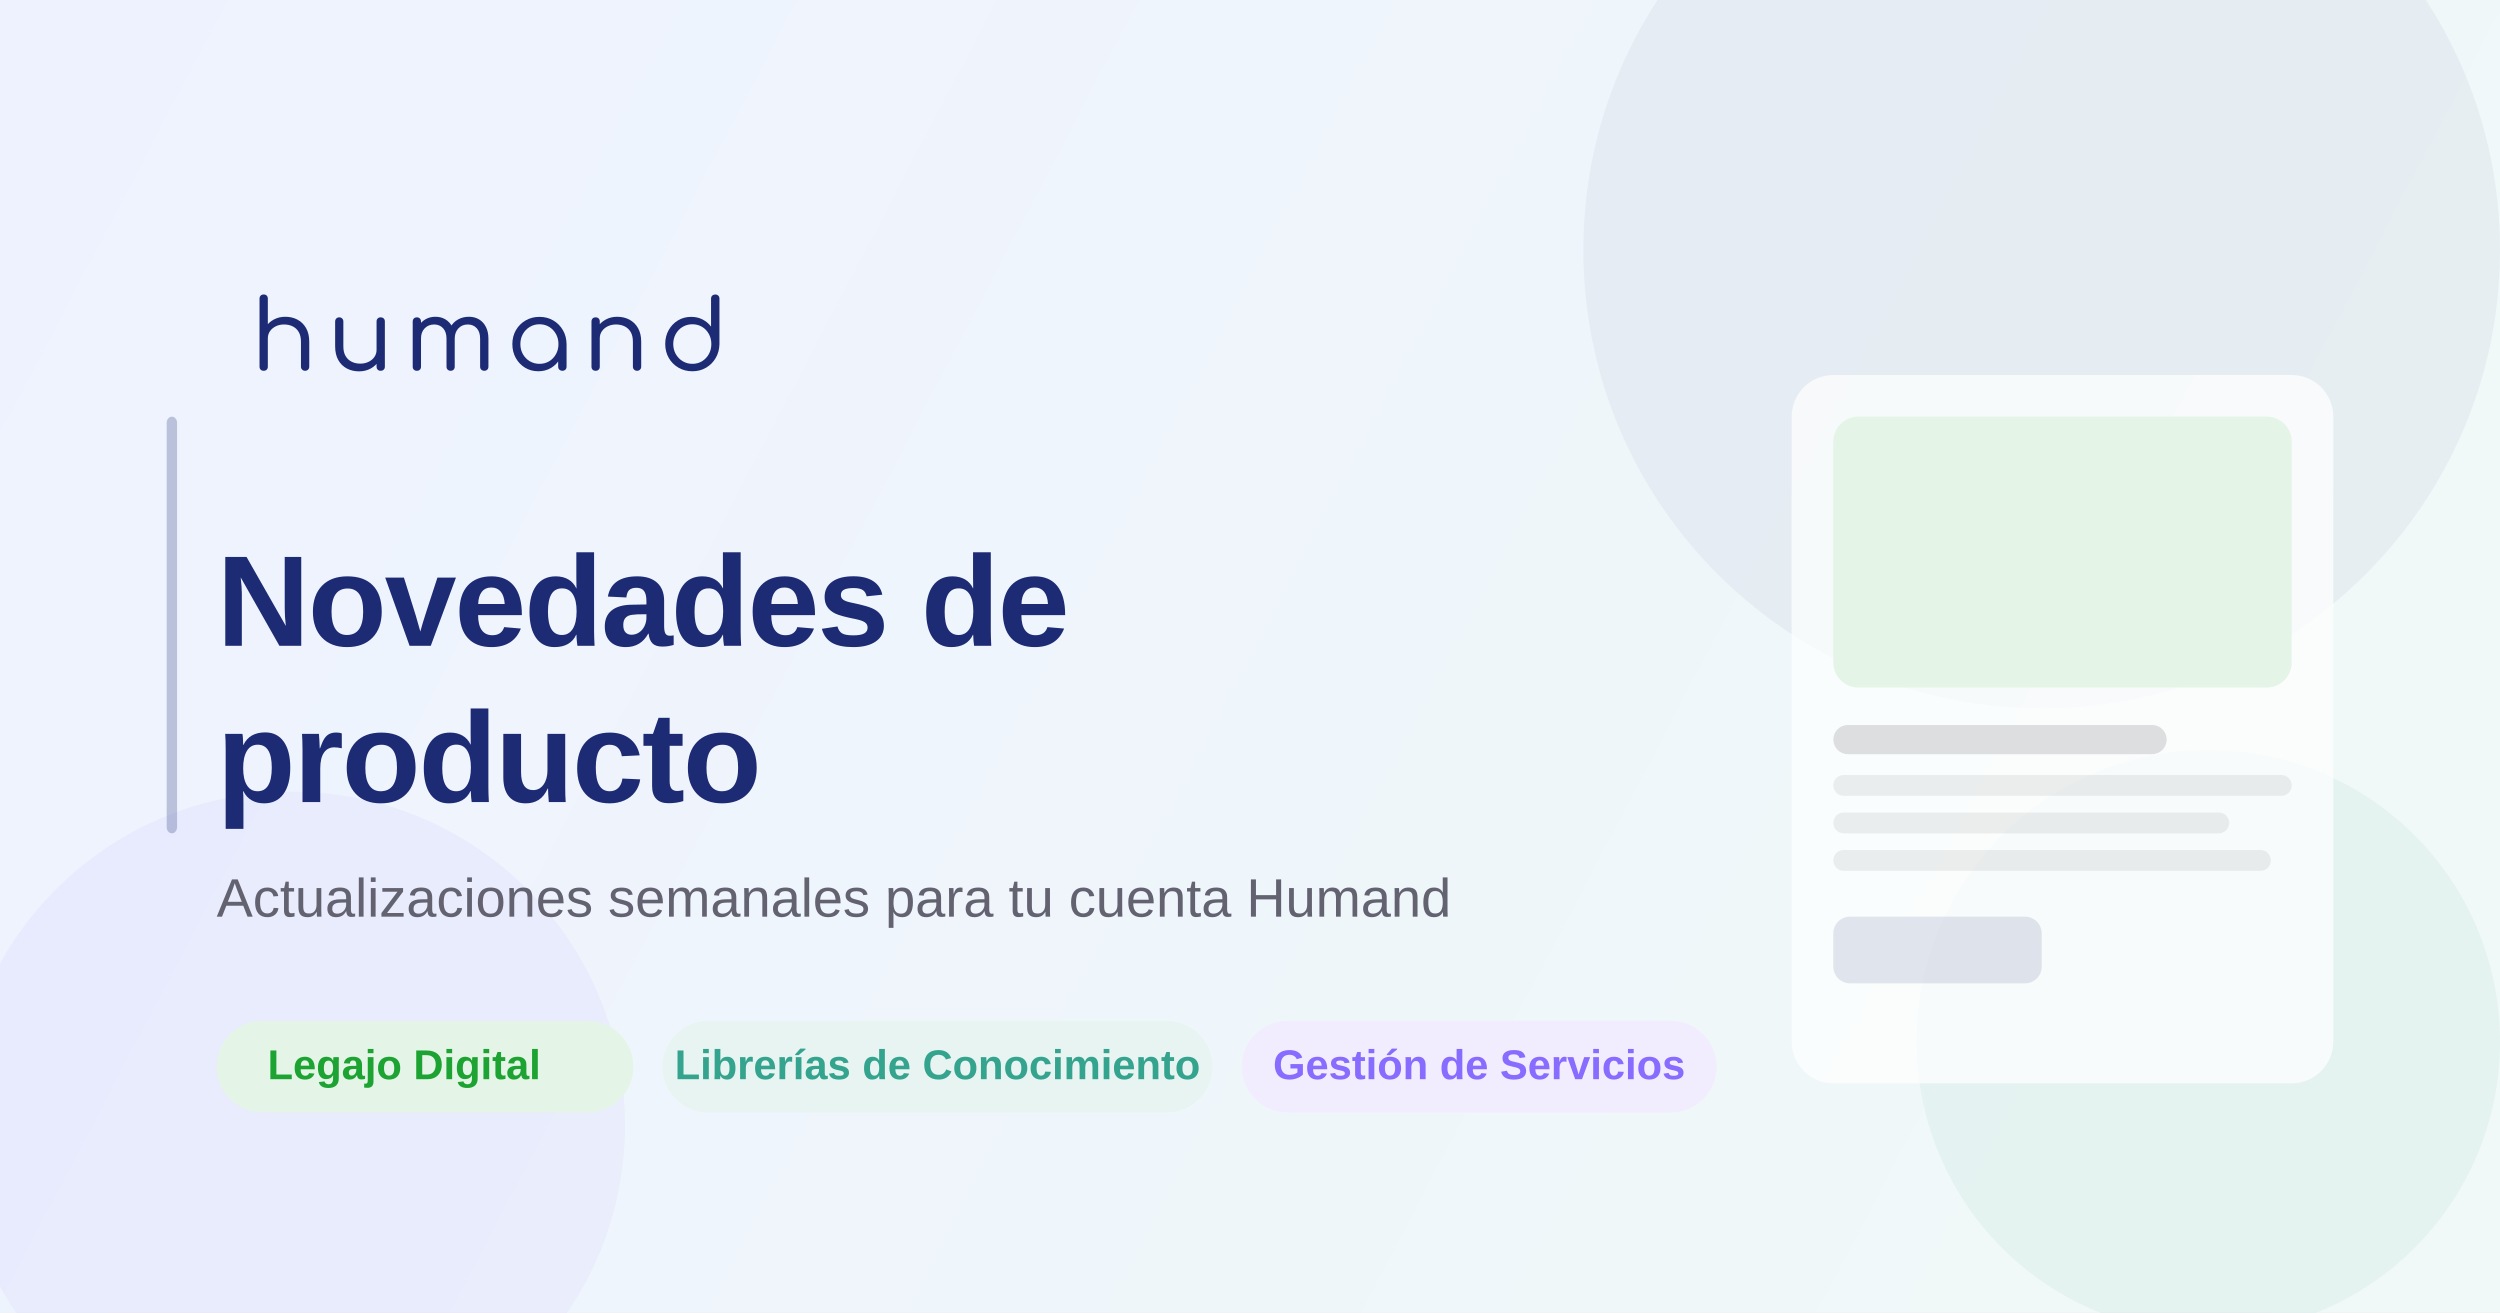
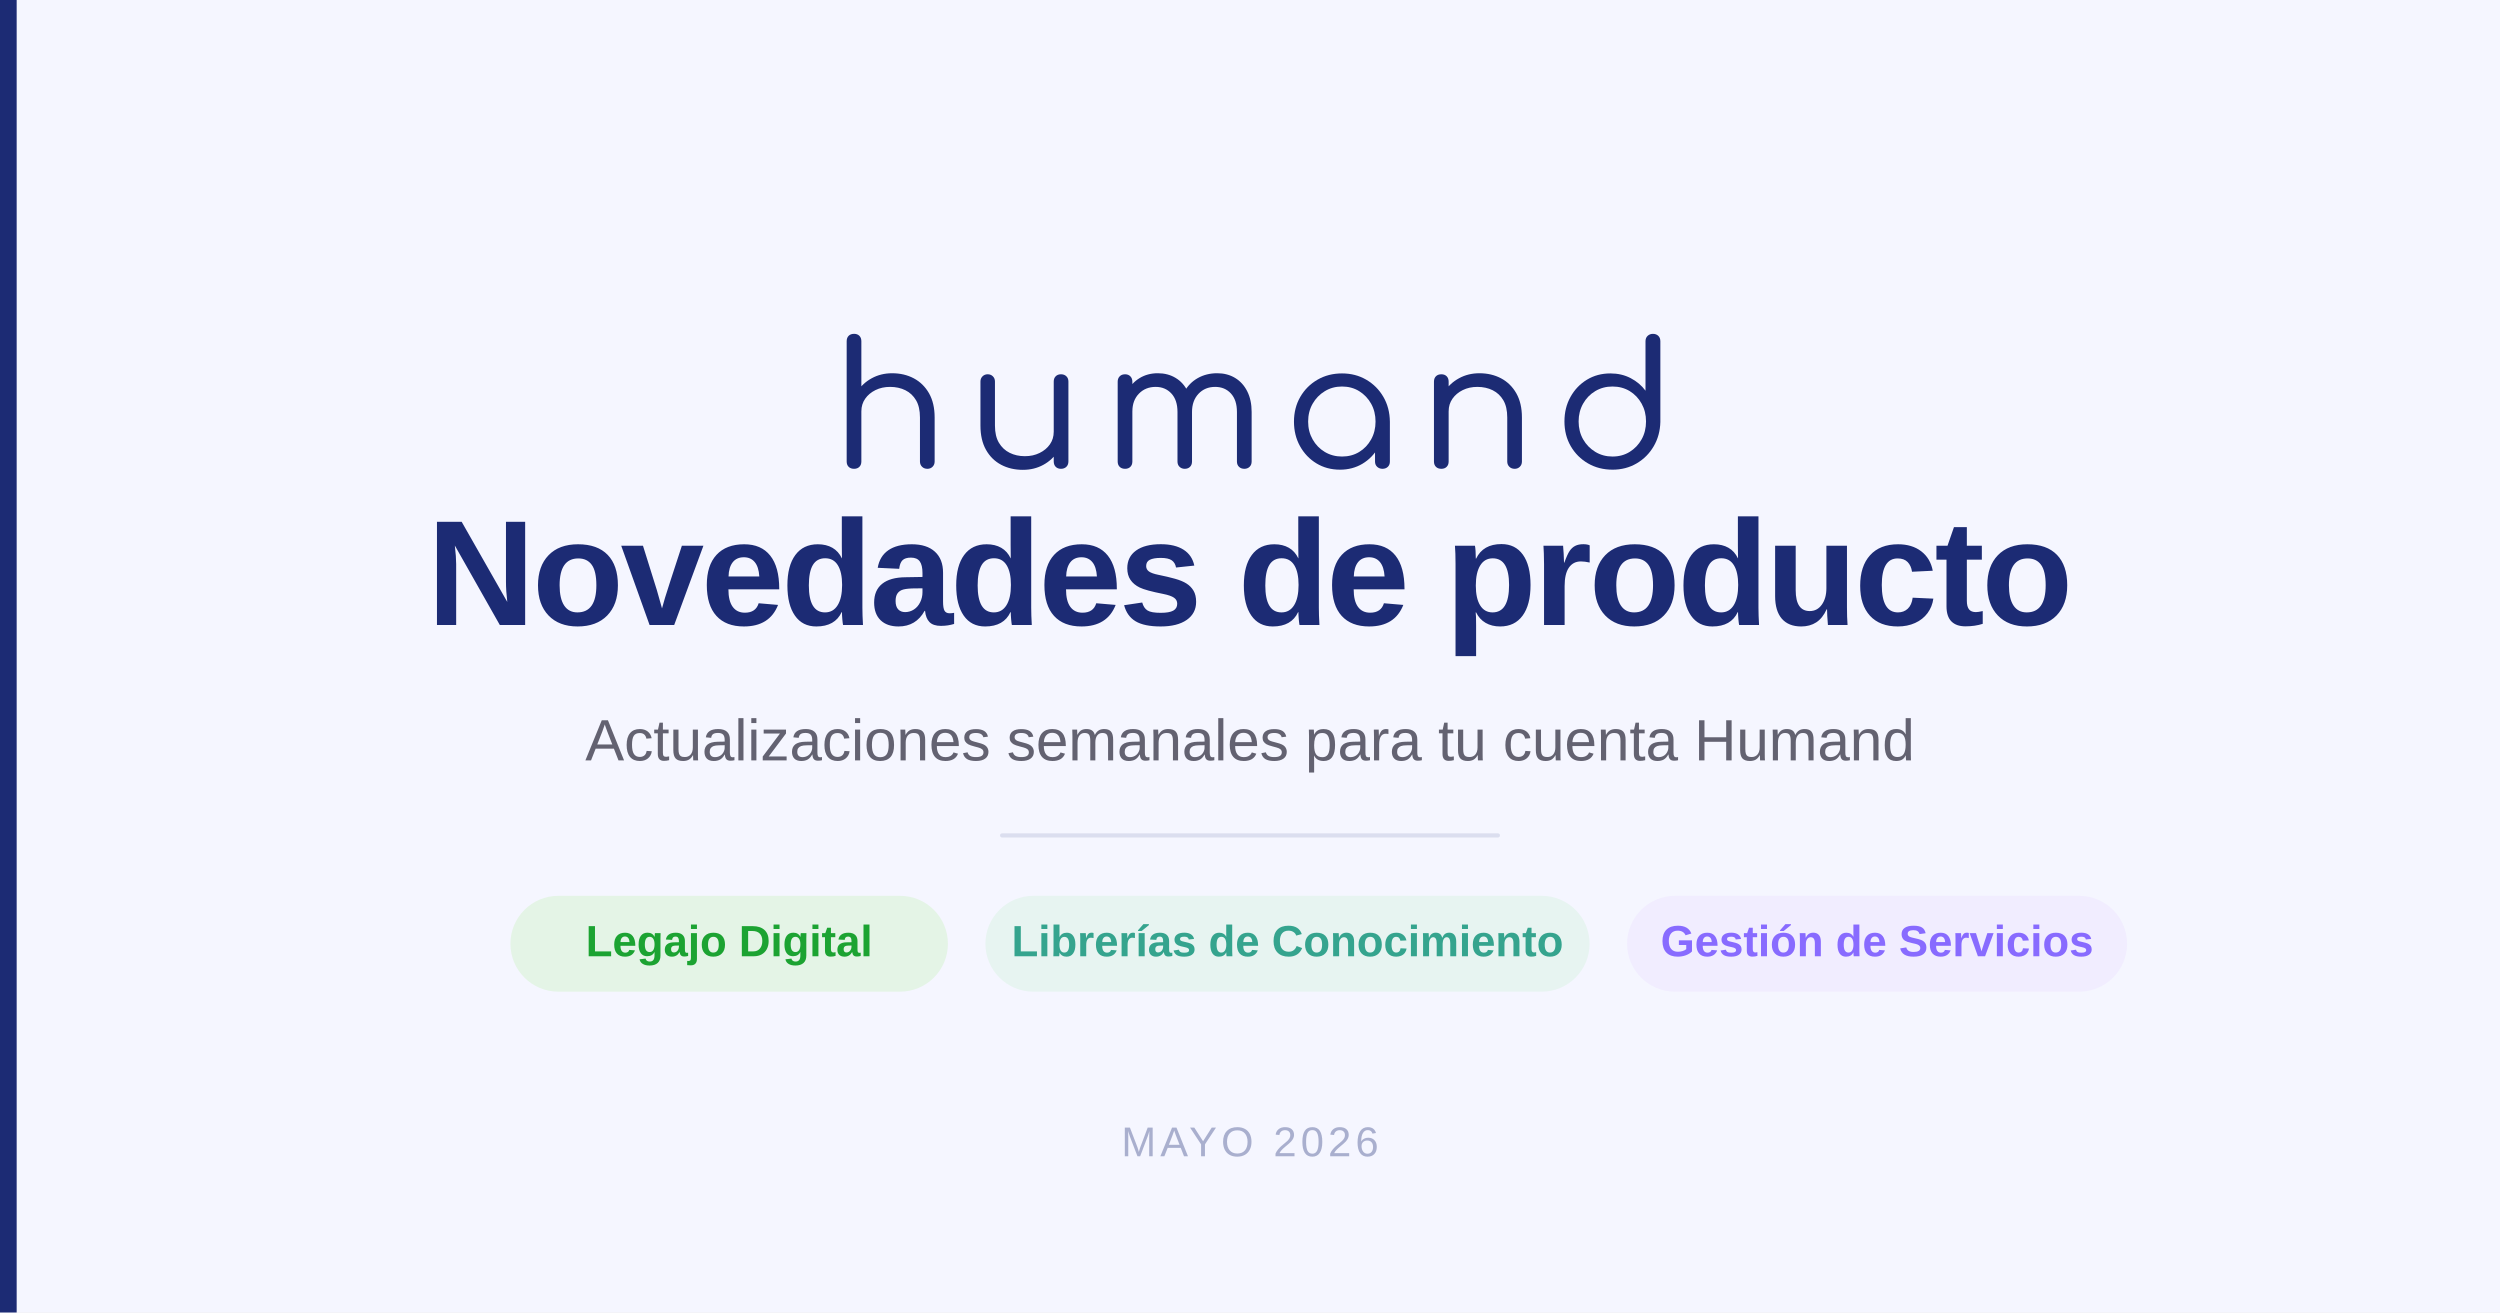
<svg xmlns="http://www.w3.org/2000/svg" width="1200" height="630" viewBox="0 0 1200 630">
-   <defs>
-     <linearGradient id="bg" x1="0" y1="0" x2="1200" y2="630" gradientUnits="userSpaceOnUse">
-       <stop offset="0%" stop-color="#EEF2FF" />
-       <stop offset="100%" stop-color="#F0F9F7" />
-     </linearGradient>
-   </defs>
-   <rect width="1200" height="630" fill="url(#bg)" />
-   <circle cx="980" cy="120" r="220" fill="#1c2b74" opacity="0.05" />
-   <circle cx="1060" cy="500" r="140" fill="#35A48E" opacity="0.07" />
-   <circle cx="140" cy="540" r="160" fill="#886BFF" opacity="0.06" />
-   <rect x="80" y="200" width="5" height="200" rx="3" fill="#1c2b74" opacity="0.25" />
-   <g transform="translate(104, 96) scale(0.26)">
+   <rect width="1200" height="630" fill="#F5F6FF" />
+   <rect x="0" y="0" width="8" height="630" fill="#1c2b74" />
+   <g transform="translate(370, 80) scale(0.46)">
    <path fill="#1c2b74" d="M86.89,276.32c-2.41,0-4.3-.72-5.68-2.16-1.38-1.44-2.07-3.25-2.07-5.41v-86.57c0-2.4.69-4.3,2.07-5.68,1.38-1.38,3.27-2.07,5.68-2.07,2.28,0,4.12.69,5.5,2.07,1.38,1.38,2.07,3.28,2.07,5.68v86.57c0,2.16-.69,3.97-2.07,5.41-1.38,1.44-3.22,2.16-5.5,2.16ZM86.89,315.28c-2.41,0-4.3-.69-5.68-2.07-1.38-1.38-2.07-3.21-2.07-5.5v-83.32c0-2.4.69-4.3,2.07-5.68,1.38-1.38,3.27-2.07,5.68-2.07,2.28,0,4.12.69,5.5,2.07,1.38,1.38,2.07,3.28,2.07,5.68v83.32c0,2.29-.69,4.12-2.07,5.5-1.38,1.38-3.22,2.07-5.5,2.07ZM163.36,315.28c-2.29,0-4.15-.72-5.59-2.16-1.44-1.44-2.16-3.25-2.16-5.41v-45.99c0-7.33-1.35-13.31-4.06-17.94-2.71-4.63-6.4-8.12-11.09-10.46-4.69-2.34-10.04-3.52-16.05-3.52-5.65,0-10.73,1.11-15.24,3.34-4.51,2.23-8.09,5.23-10.73,9.02-2.65,3.79-3.97,8.15-3.97,13.08h-10.46c.24-7.57,2.25-14.34,6.04-20.29,3.79-5.95,8.86-10.67,15.24-14.16,6.37-3.49,13.47-5.23,21.28-5.23,8.41,0,15.96,1.78,22.63,5.32,6.67,3.55,11.96,8.75,15.87,15.6,3.91,6.85,5.86,15.27,5.86,25.25v45.99c0,2.16-.72,3.97-2.16,5.41-1.44,1.44-3.25,2.16-5.41,2.16Z" />
    <path fill="#1c2b74" d="M263.09,316.36c-8.54,0-16.14-1.77-22.81-5.32-6.67-3.54-11.93-8.75-15.78-15.6-3.85-6.85-5.77-15.27-5.77-25.25v-45.99c0-2.16.72-3.97,2.16-5.41,1.44-1.44,3.25-2.16,5.41-2.16s3.97.72,5.41,2.16c1.44,1.44,2.16,3.25,2.16,5.41v45.99c0,7.34,1.38,13.32,4.15,17.94,2.76,4.63,6.49,8.12,11.18,10.46,4.69,2.34,9.98,3.52,15.87,3.52s10.76-1.11,15.33-3.34c4.57-2.22,8.18-5.23,10.82-9.02,2.64-3.79,3.97-8.14,3.97-13.08h10.28c-.24,7.57-2.23,14.34-5.95,20.29-3.73,5.95-8.78,10.67-15.15,14.16-6.37,3.49-13.47,5.23-21.28,5.23ZM302.77,315.28c-2.29,0-4.12-.69-5.5-2.07-1.38-1.38-2.07-3.27-2.07-5.68v-83.32c0-2.28.69-4.12,2.07-5.5,1.38-1.38,3.21-2.07,5.5-2.07s4.15.69,5.59,2.07c1.44,1.38,2.16,3.22,2.16,5.5v83.32c0,2.41-.72,4.3-2.16,5.68-1.44,1.38-3.31,2.07-5.59,2.07Z" />
    <path fill="#1c2b74" d="M369.68,315.28c-2.41,0-4.3-.69-5.68-2.07-1.38-1.38-2.07-3.21-2.07-5.5v-83.32c0-2.28.69-4.15,2.07-5.59,1.38-1.44,3.27-2.16,5.68-2.16,2.28,0,4.12.72,5.5,2.16,1.38,1.44,2.07,3.31,2.07,5.59v83.32c0,2.29-.69,4.12-2.07,5.5-1.38,1.38-3.22,2.07-5.5,2.07ZM431.9,315.28c-2.16,0-3.97-.69-5.41-2.07-1.44-1.38-2.16-3.21-2.16-5.5v-51.76c0-8.3-2.14-14.73-6.4-19.3-4.27-4.57-9.71-6.85-16.32-6.85-7.1,0-12.93,2.34-17.49,7.03-4.57,4.69-6.85,10.82-6.85,18.4h-10.46c.24-7.81,1.92-14.7,5.05-20.65,3.13-5.95,7.45-10.61,12.98-13.98,5.53-3.36,11.84-5.05,18.94-5.05s13.17,1.62,18.58,4.87c5.41,3.25,9.62,7.91,12.62,13.98,3,6.07,4.51,13.26,4.51,21.55v51.76c0,2.29-.69,4.12-2.07,5.5-1.38,1.38-3.22,2.07-5.5,2.07ZM494.12,315.28c-2.29,0-4.15-.69-5.59-2.07-1.44-1.38-2.16-3.21-2.16-5.5v-51.76c0-8.3-2.1-14.73-6.31-19.3-4.21-4.57-9.68-6.85-16.41-6.85-7.1,0-12.89,2.41-17.4,7.21-4.51,4.81-6.76,11.12-6.76,18.94h-13.17c.12-8.05,1.86-15.12,5.23-21.19,3.37-6.07,8.03-10.79,13.98-14.16,5.95-3.36,12.71-5.05,20.29-5.05,6.97,0,13.17,1.62,18.58,4.87,5.41,3.25,9.65,7.91,12.71,13.98,3.07,6.07,4.6,13.26,4.6,21.55v51.76c0,2.29-.72,4.12-2.16,5.5-1.44,1.38-3.25,2.07-5.41,2.07Z" />
    <path fill="#1c2b74" d="M593.85,316.18c-9.14,0-17.31-2.19-24.53-6.58-7.21-4.39-12.93-10.37-17.13-17.94-4.21-7.57-6.31-16.11-6.31-25.61s2.19-18.22,6.58-25.79c4.39-7.57,10.37-13.55,17.94-17.94,7.57-4.39,16.11-6.58,25.61-6.58s17.82,2.2,25.34,6.58c7.51,4.39,13.46,10.37,17.85,17.94,4.39,7.57,6.64,16.17,6.76,25.79l-6.13,3.07c0,8.9-2.01,16.89-6.04,23.99-4.03,7.1-9.5,12.71-16.41,16.86-6.92,4.15-14.76,6.22-23.53,6.22ZM596.01,302.47c6.73,0,12.72-1.59,17.95-4.78,5.23-3.18,9.38-7.54,12.44-13.08,3.07-5.53,4.6-11.72,4.6-18.58s-1.53-13.19-4.6-18.67c-3.07-5.47-7.21-9.83-12.44-13.08-5.23-3.25-11.21-4.87-17.95-4.87s-12.59,1.62-17.94,4.87c-5.35,3.25-9.59,7.61-12.71,13.08-3.13,5.47-4.69,11.69-4.69,18.67s1.56,13.05,4.69,18.58c3.13,5.53,7.36,9.89,12.71,13.08,5.35,3.19,11.33,4.78,17.94,4.78ZM638.21,315.28c-2.16,0-4-.69-5.5-2.07-1.51-1.38-2.25-3.21-2.25-5.5v-29.76l3.43-15.69,12.08,3.79v41.66c0,2.29-.72,4.12-2.16,5.5-1.44,1.38-3.31,2.07-5.59,2.07Z" />
    <path fill="#1c2b74" d="M699.71,315.28c-2.41,0-4.3-.69-5.68-2.07-1.38-1.38-2.07-3.21-2.07-5.5v-83.32c0-2.4.69-4.3,2.07-5.68,1.38-1.38,3.27-2.07,5.68-2.07,2.28,0,4.12.69,5.5,2.07,1.38,1.38,2.07,3.28,2.07,5.68v83.32c0,2.29-.69,4.12-2.07,5.5-1.38,1.38-3.22,2.07-5.5,2.07ZM776.18,315.28c-2.29,0-4.15-.72-5.59-2.16-1.44-1.44-2.16-3.25-2.16-5.41v-45.99c0-7.33-1.35-13.31-4.06-17.94-2.71-4.63-6.4-8.12-11.09-10.46-4.69-2.34-10.04-3.52-16.05-3.52-5.65,0-10.73,1.11-15.24,3.34-4.51,2.23-8.09,5.23-10.73,9.02-2.65,3.79-3.97,8.15-3.97,13.08h-10.46c.24-7.57,2.25-14.34,6.04-20.29,3.79-5.95,8.86-10.67,15.24-14.16,6.37-3.49,13.47-5.23,21.28-5.23,8.41,0,15.96,1.78,22.63,5.32,6.67,3.55,11.96,8.75,15.87,15.6,3.91,6.85,5.86,15.27,5.86,25.25v45.99c0,2.16-.72,3.97-2.16,5.41-1.44,1.44-3.25,2.16-5.41,2.16Z" />
    <path fill="#1c2b74" d="M878.25,316.18c-9.5,0-18.03-2.19-25.61-6.58-7.57-4.39-13.56-10.37-17.94-17.94-4.39-7.57-6.58-16.17-6.58-25.79s2.1-18.03,6.31-25.61c4.21-7.57,9.92-13.55,17.13-17.94,7.21-4.39,15.39-6.58,24.53-6.58,7.81,0,14.88,1.65,21.19,4.96,6.31,3.31,11.45,7.66,15.42,13.08v-51.58c0-2.4.75-4.3,2.25-5.68,1.5-1.38,3.34-2.07,5.5-2.07,2.28,0,4.15.69,5.59,2.07,1.44,1.38,2.16,3.28,2.16,5.68v84.22c-.24,9.38-2.56,17.83-6.94,25.34-4.39,7.52-10.31,13.47-17.77,17.85-7.46,4.39-15.87,6.58-25.25,6.58ZM878.25,302.47c6.73,0,12.72-1.62,17.95-4.87,5.23-3.25,9.38-7.6,12.44-13.08,3.07-5.47,4.6-11.69,4.6-18.67s-1.53-13.04-4.6-18.58c-3.07-5.53-7.21-9.89-12.44-13.08-5.23-3.18-11.21-4.78-17.95-4.78s-12.59,1.59-17.94,4.78c-5.35,3.19-9.59,7.55-12.71,13.08-3.13,5.53-4.69,11.72-4.69,18.58s1.56,13.2,4.69,18.67c3.13,5.47,7.36,9.83,12.71,13.08,5.35,3.25,11.33,4.87,17.94,4.87Z" />
  </g>
-   <text x="104" y="310" font-family="-apple-system, BlinkMacSystemFont, 'Helvetica Neue', Arial, sans-serif" font-size="62" font-weight="700" fill="#1c2b74" letter-spacing="-1">Novedades de</text>
-   <text x="104" y="385" font-family="-apple-system, BlinkMacSystemFont, 'Helvetica Neue', Arial, sans-serif" font-size="62" font-weight="700" fill="#1c2b74" letter-spacing="-1">producto</text>
-   <text x="104" y="440" font-family="-apple-system, BlinkMacSystemFont, 'Helvetica Neue', Arial, sans-serif" font-size="26" font-weight="400" fill="#636271">Actualizaciones semanales para tu cuenta Humand</text>
-   <rect x="104" y="490" width="200" height="44" rx="22" fill="#E4F4E6" />
-   <text x="194" y="518" font-family="-apple-system, BlinkMacSystemFont, 'Helvetica Neue', Arial, sans-serif" font-size="20" font-weight="600" fill="#1CA332" text-anchor="middle">Legajo Digital</text>
-   <rect x="318" y="490" width="264" height="44" rx="22" fill="#E7F4F1" />
-   <text x="450" y="518" font-family="-apple-system, BlinkMacSystemFont, 'Helvetica Neue', Arial, sans-serif" font-size="20" font-weight="600" fill="#35A48E" text-anchor="middle">Librerías de Conocimiento</text>
-   <rect x="596" y="490" width="228" height="44" rx="22" fill="#F1EDFF" />
-   <text x="710" y="518" font-family="-apple-system, BlinkMacSystemFont, 'Helvetica Neue', Arial, sans-serif" font-size="20" font-weight="600" fill="#886BFF" text-anchor="middle">Gestión de Servicios</text>
-   <rect x="860" y="180" width="260" height="340" rx="20" fill="white" opacity="0.7" />
-   <rect x="880" y="200" width="220" height="130" rx="12" fill="#E4F4E6" />
-   <rect x="880" y="348" width="160" height="14" rx="7" fill="#303036" opacity="0.15" />
-   <rect x="880" y="372" width="220" height="10" rx="5" fill="#303036" opacity="0.08" />
-   <rect x="880" y="390" width="190" height="10" rx="5" fill="#303036" opacity="0.08" />
-   <rect x="880" y="408" width="210" height="10" rx="5" fill="#303036" opacity="0.08" />
-   <rect x="880" y="440" width="100" height="32" rx="8" fill="#1c2b74" opacity="0.12" />
+   <text x="600" y="300" font-family="-apple-system, BlinkMacSystemFont, 'Helvetica Neue', Arial, sans-serif" font-size="72" font-weight="700" fill="#1c2b74" letter-spacing="-1.5" text-anchor="middle">Novedades de producto</text>
+   <text x="600" y="365" font-family="-apple-system, BlinkMacSystemFont, 'Helvetica Neue', Arial, sans-serif" font-size="28" font-weight="400" fill="#636271" text-anchor="middle">Actualizaciones semanales para tu cuenta Humand</text>
+   <rect x="480" y="400" width="240" height="2" rx="1" fill="#1c2b74" opacity="0.12" />
+   <rect x="245" y="430" width="210" height="46" rx="23" fill="#E4F4E6" />
+   <text x="350" y="459" font-family="-apple-system, BlinkMacSystemFont, 'Helvetica Neue', Arial, sans-serif" font-size="21" font-weight="600" fill="#1CA332" text-anchor="middle">Legajo Digital</text>
+   <rect x="473" y="430" width="290" height="46" rx="23" fill="#E7F4F1" />
+   <text x="618" y="459" font-family="-apple-system, BlinkMacSystemFont, 'Helvetica Neue', Arial, sans-serif" font-size="21" font-weight="600" fill="#35A48E" text-anchor="middle">Librerías de Conocimiento</text>
+   <rect x="781" y="430" width="240" height="46" rx="23" fill="#F1EDFF" />
+   <text x="901" y="459" font-family="-apple-system, BlinkMacSystemFont, 'Helvetica Neue', Arial, sans-serif" font-size="21" font-weight="600" fill="#886BFF" text-anchor="middle">Gestión de Servicios</text>
+   <text x="600" y="555" font-family="-apple-system, BlinkMacSystemFont, 'Helvetica Neue', Arial, sans-serif" font-size="20" font-weight="400" fill="#1c2b74" opacity="0.35" text-anchor="middle" letter-spacing="2">MAYO 2026</text>
</svg>
